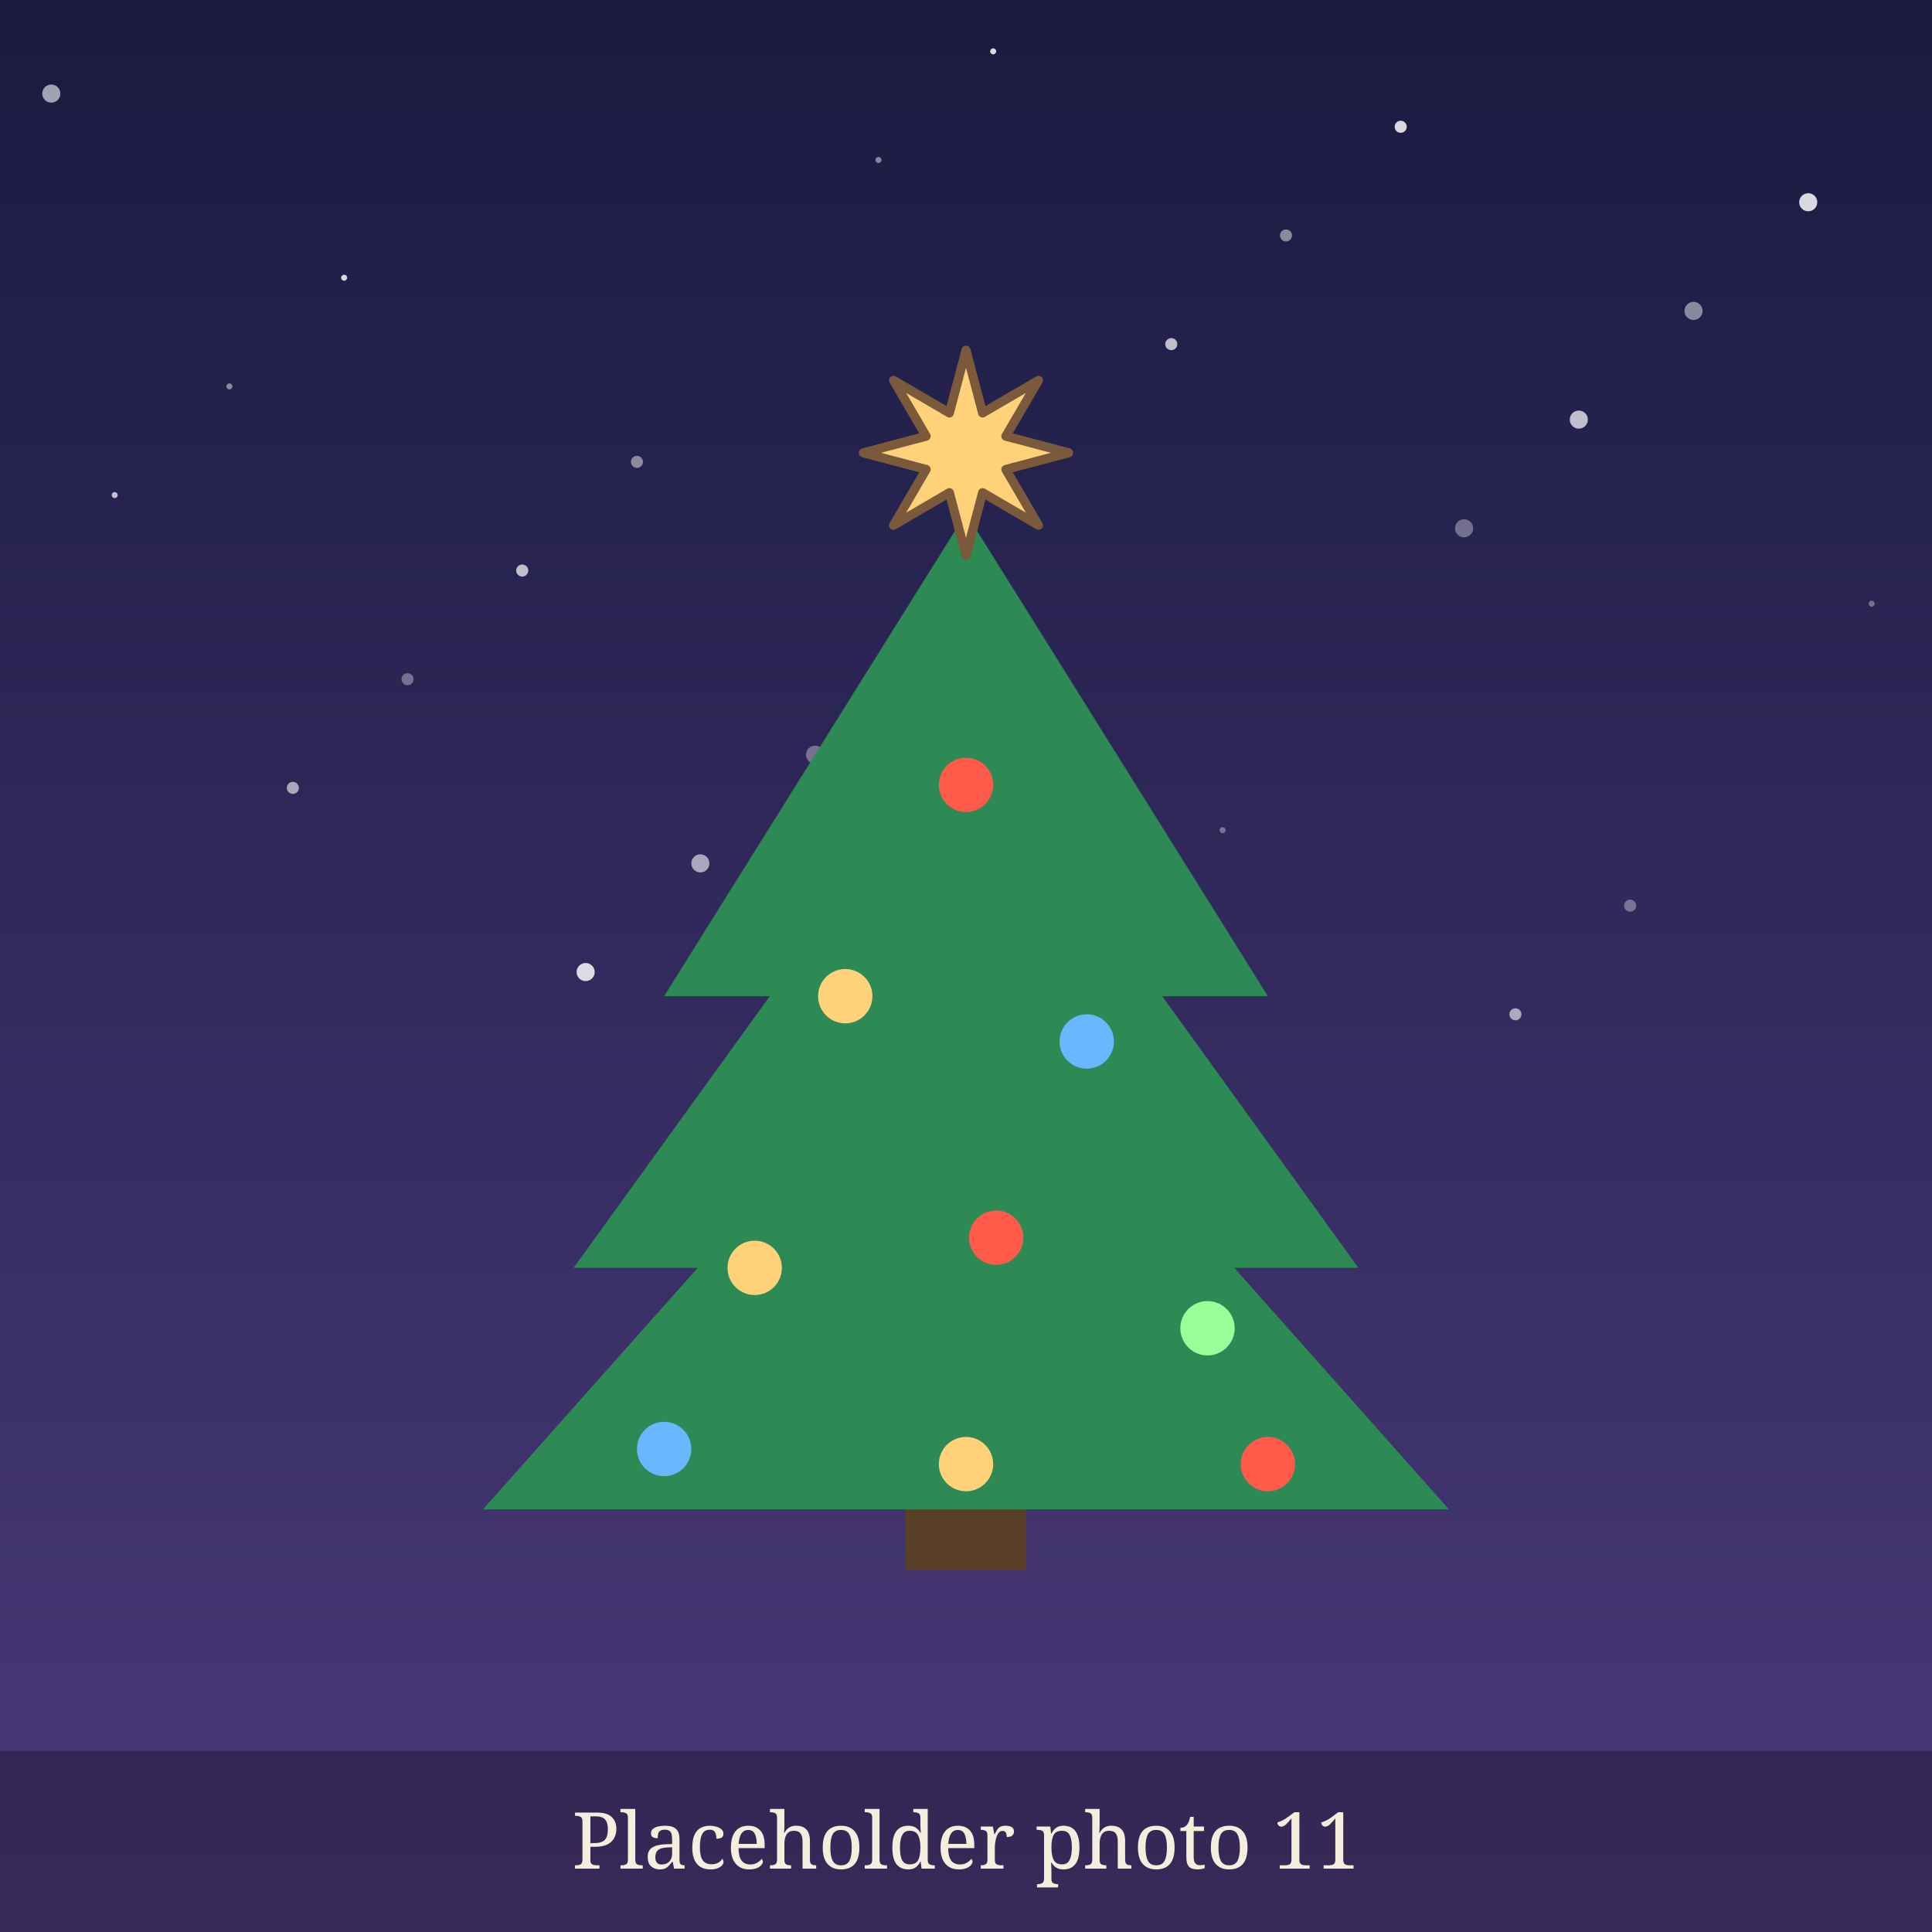
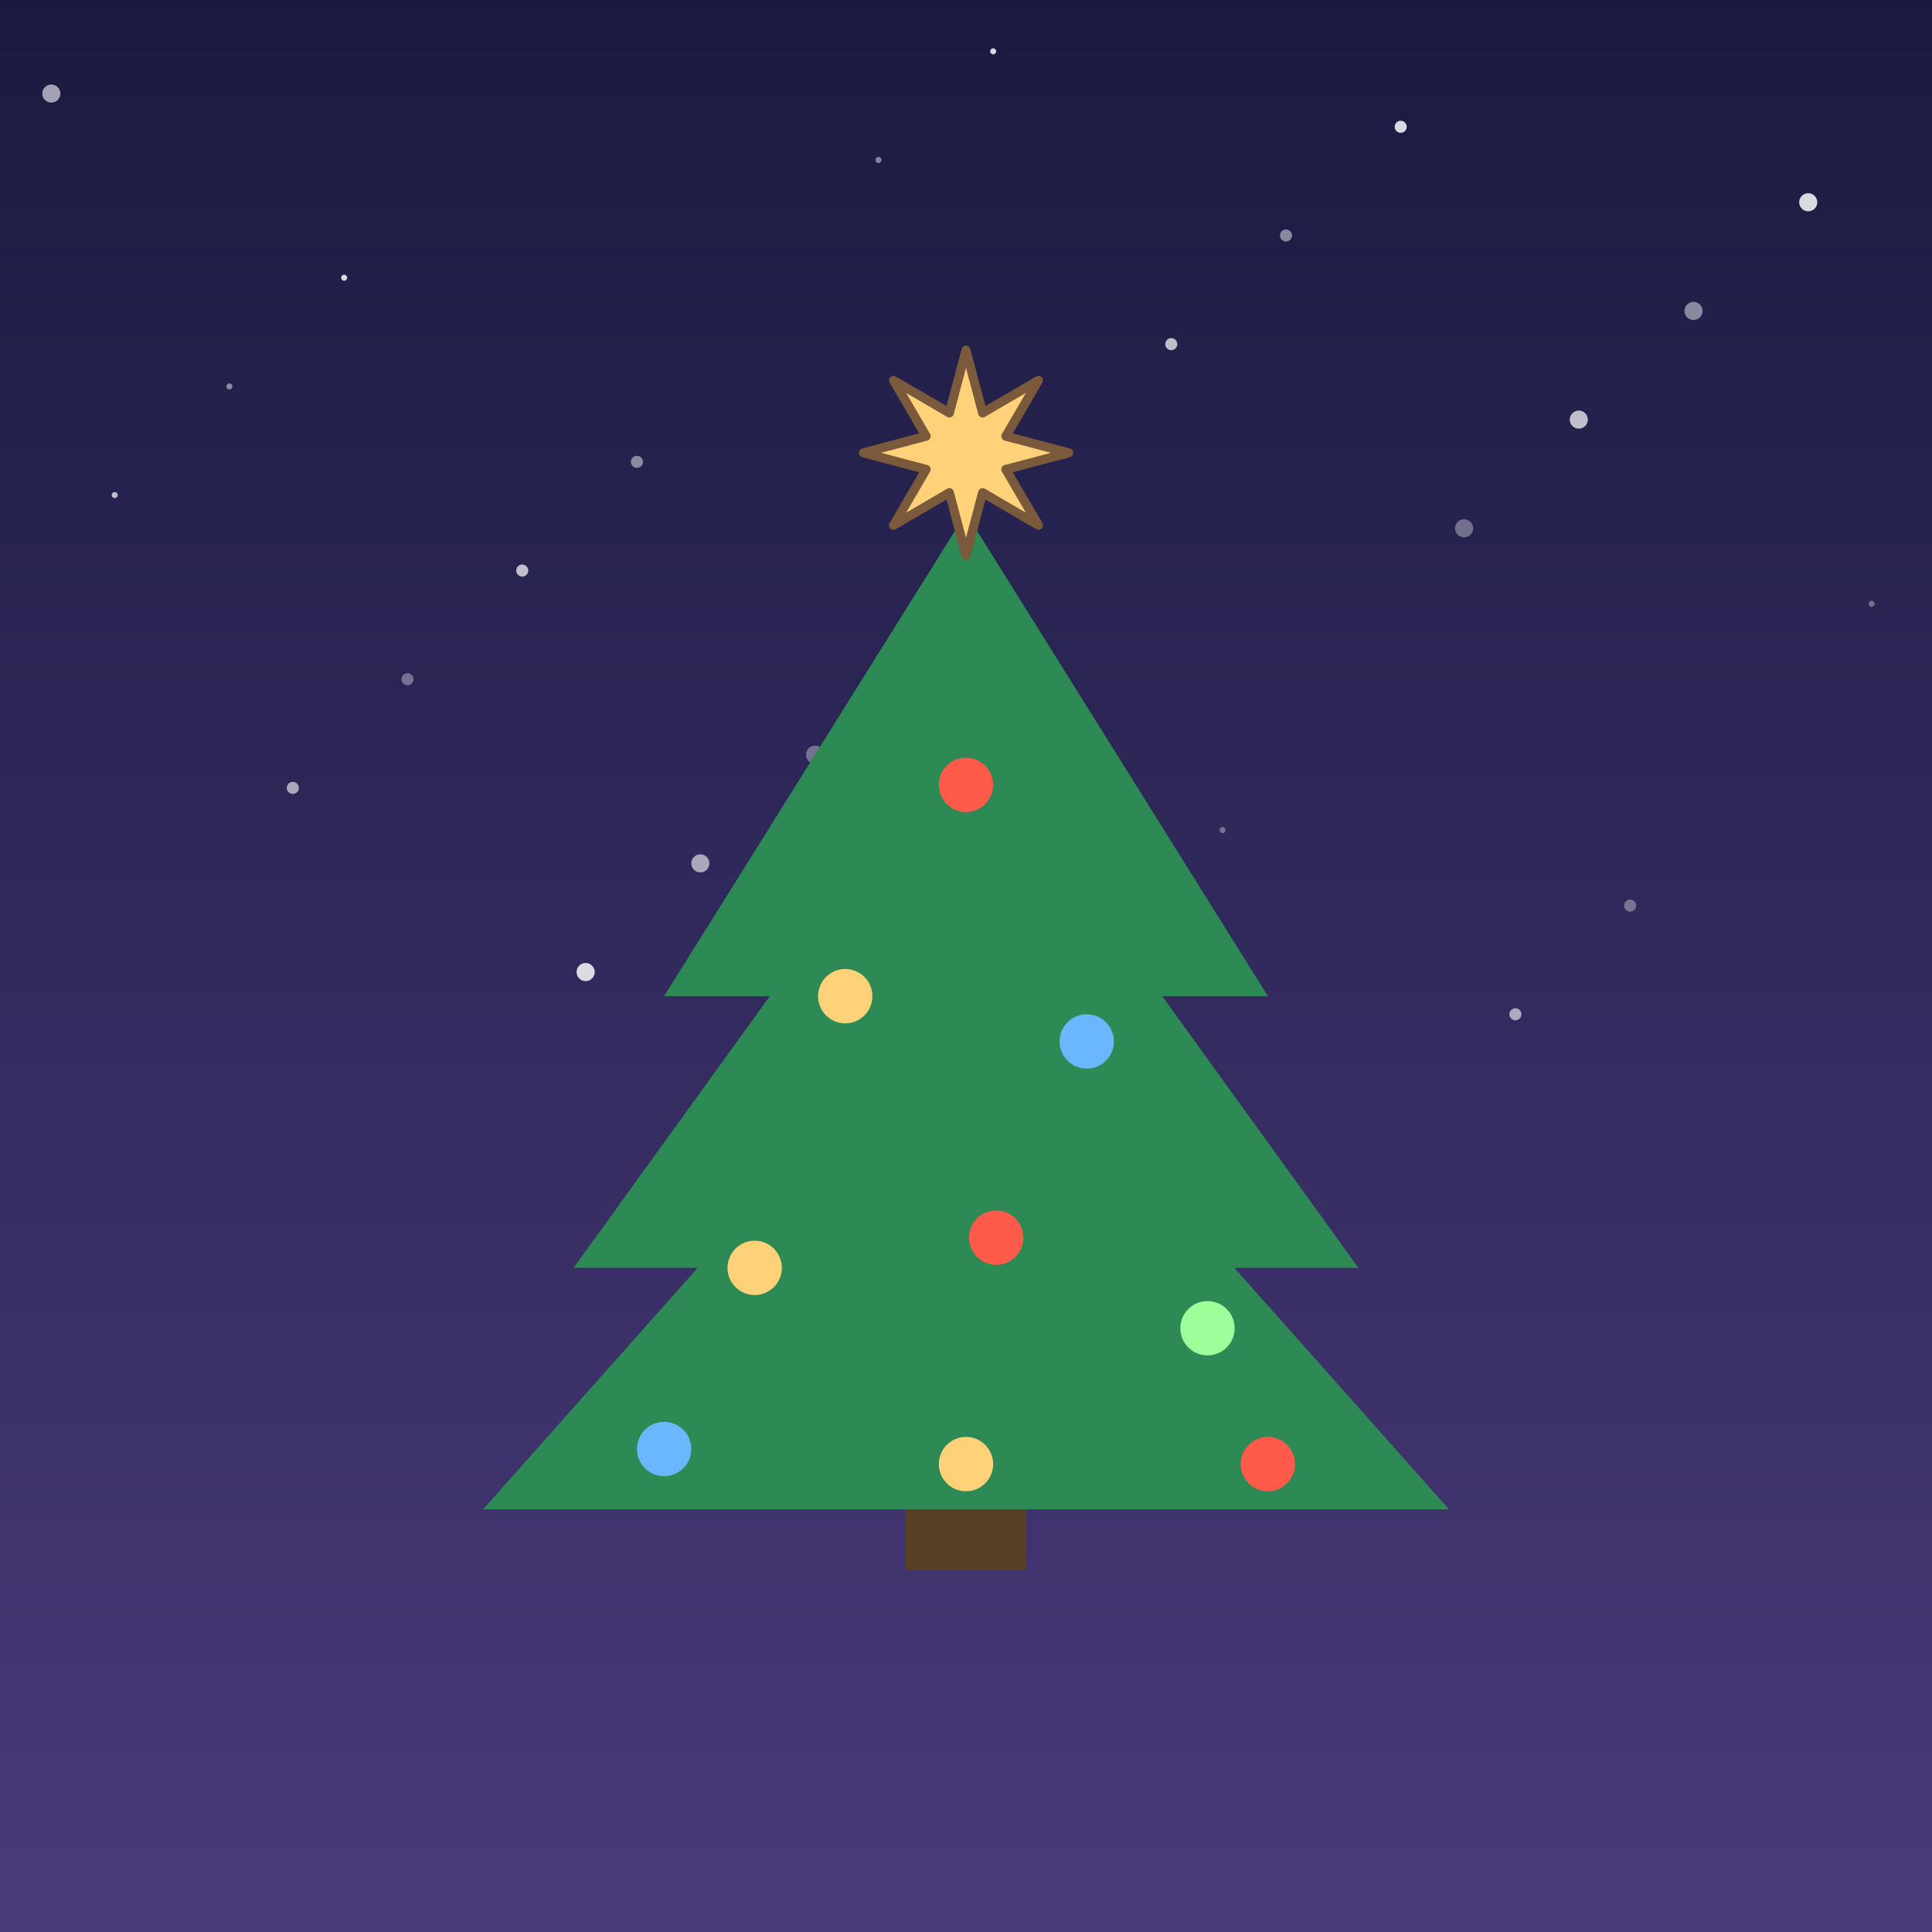
<svg xmlns="http://www.w3.org/2000/svg" viewBox="0 0 640 640" width="640" height="640">
  <defs>
    <linearGradient id="g" x1="0" y1="0" x2="0" y2="1">
      <stop offset="0" stop-color="#1a1a40" />
      <stop offset="1" stop-color="#4a3a7a" />
    </linearGradient>
  </defs>
  <rect width="640" height="640" fill="url(#g)" />
  <circle cx="540" cy="300" r="2" fill="#fff" opacity="0.35" />
  <circle cx="17" cy="31" r="3" fill="#fff" opacity="0.59" />
  <circle cx="114" cy="92" r="1" fill="#fff" opacity="0.83" />
  <circle cx="211" cy="153" r="2" fill="#fff" opacity="0.47" />
  <circle cx="308" cy="214" r="3" fill="#fff" opacity="0.71" />
  <circle cx="405" cy="275" r="1" fill="#fff" opacity="0.35" />
  <circle cx="502" cy="336" r="2" fill="#fff" opacity="0.59" />
  <circle cx="599" cy="67" r="3" fill="#fff" opacity="0.83" />
  <circle cx="76" cy="128" r="1" fill="#fff" opacity="0.47" />
  <circle cx="173" cy="189" r="2" fill="#fff" opacity="0.71" />
  <circle cx="270" cy="250" r="3" fill="#fff" opacity="0.35" />
  <circle cx="367" cy="311" r="1" fill="#fff" opacity="0.59" />
  <circle cx="464" cy="42" r="2" fill="#fff" opacity="0.83" />
  <circle cx="561" cy="103" r="3" fill="#fff" opacity="0.47" />
  <circle cx="38" cy="164" r="1" fill="#fff" opacity="0.71" />
  <circle cx="135" cy="225" r="2" fill="#fff" opacity="0.35" />
  <circle cx="232" cy="286" r="3" fill="#fff" opacity="0.59" />
  <circle cx="329" cy="17" r="1" fill="#fff" opacity="0.83" />
  <circle cx="426" cy="78" r="2" fill="#fff" opacity="0.47" />
  <circle cx="523" cy="139" r="3" fill="#fff" opacity="0.71" />
  <circle cx="620" cy="200" r="1" fill="#fff" opacity="0.35" />
  <circle cx="97" cy="261" r="2" fill="#fff" opacity="0.59" />
  <circle cx="194" cy="322" r="3" fill="#fff" opacity="0.83" />
  <circle cx="291" cy="53" r="1" fill="#fff" opacity="0.47" />
  <circle cx="388" cy="114" r="2" fill="#fff" opacity="0.71" />
  <circle cx="485" cy="175" r="3" fill="#fff" opacity="0.35" />
  <rect x="300" y="470" width="40" height="50" fill="#5a3f27" />
  <polygon points="320,170 220,330 420,330" fill="#2d8a55" />
  <polygon points="320,240 190,420 450,420" fill="#2d8a55" />
  <polygon points="320,320 160,500 480,500" fill="#2d8a55" />
  <circle cx="320" cy="260" r="9" fill="#ff5a4a" />
  <circle cx="280" cy="330" r="9" fill="#ffd27a" />
  <circle cx="360" cy="345" r="9" fill="#6ab7ff" />
  <circle cx="250" cy="420" r="9" fill="#ffd27a" />
  <circle cx="330" cy="410" r="9" fill="#ff5a4a" />
  <circle cx="400" cy="440" r="9" fill="#9dff9a" />
  <circle cx="220" cy="480" r="9" fill="#6ab7ff" />
  <circle cx="320" cy="485" r="9" fill="#ffd27a" />
  <circle cx="420" cy="485" r="9" fill="#ff5a4a" />
  <polygon points="320.0,116.0 325.5,136.8 344.0,126.0 333.2,144.5 354.0,150.0 333.2,155.5 344.0,174.0 325.5,163.2 320.0,184.0 314.5,163.2 296.0,174.0 306.8,155.5 286.0,150.0 306.8,144.5 296.0,126.0 314.5,136.8" fill="#ffd27a" stroke="#7a5a3a" stroke-width="3" stroke-linejoin="round" />
-   <rect x="0" y="580" width="640" height="60" fill="#000" opacity=".28" />
-   <text x="320" y="619" text-anchor="middle" font-family="Georgia, serif" font-size="26" fill="#f6eedc">Placeholder photo 11</text>
</svg>
